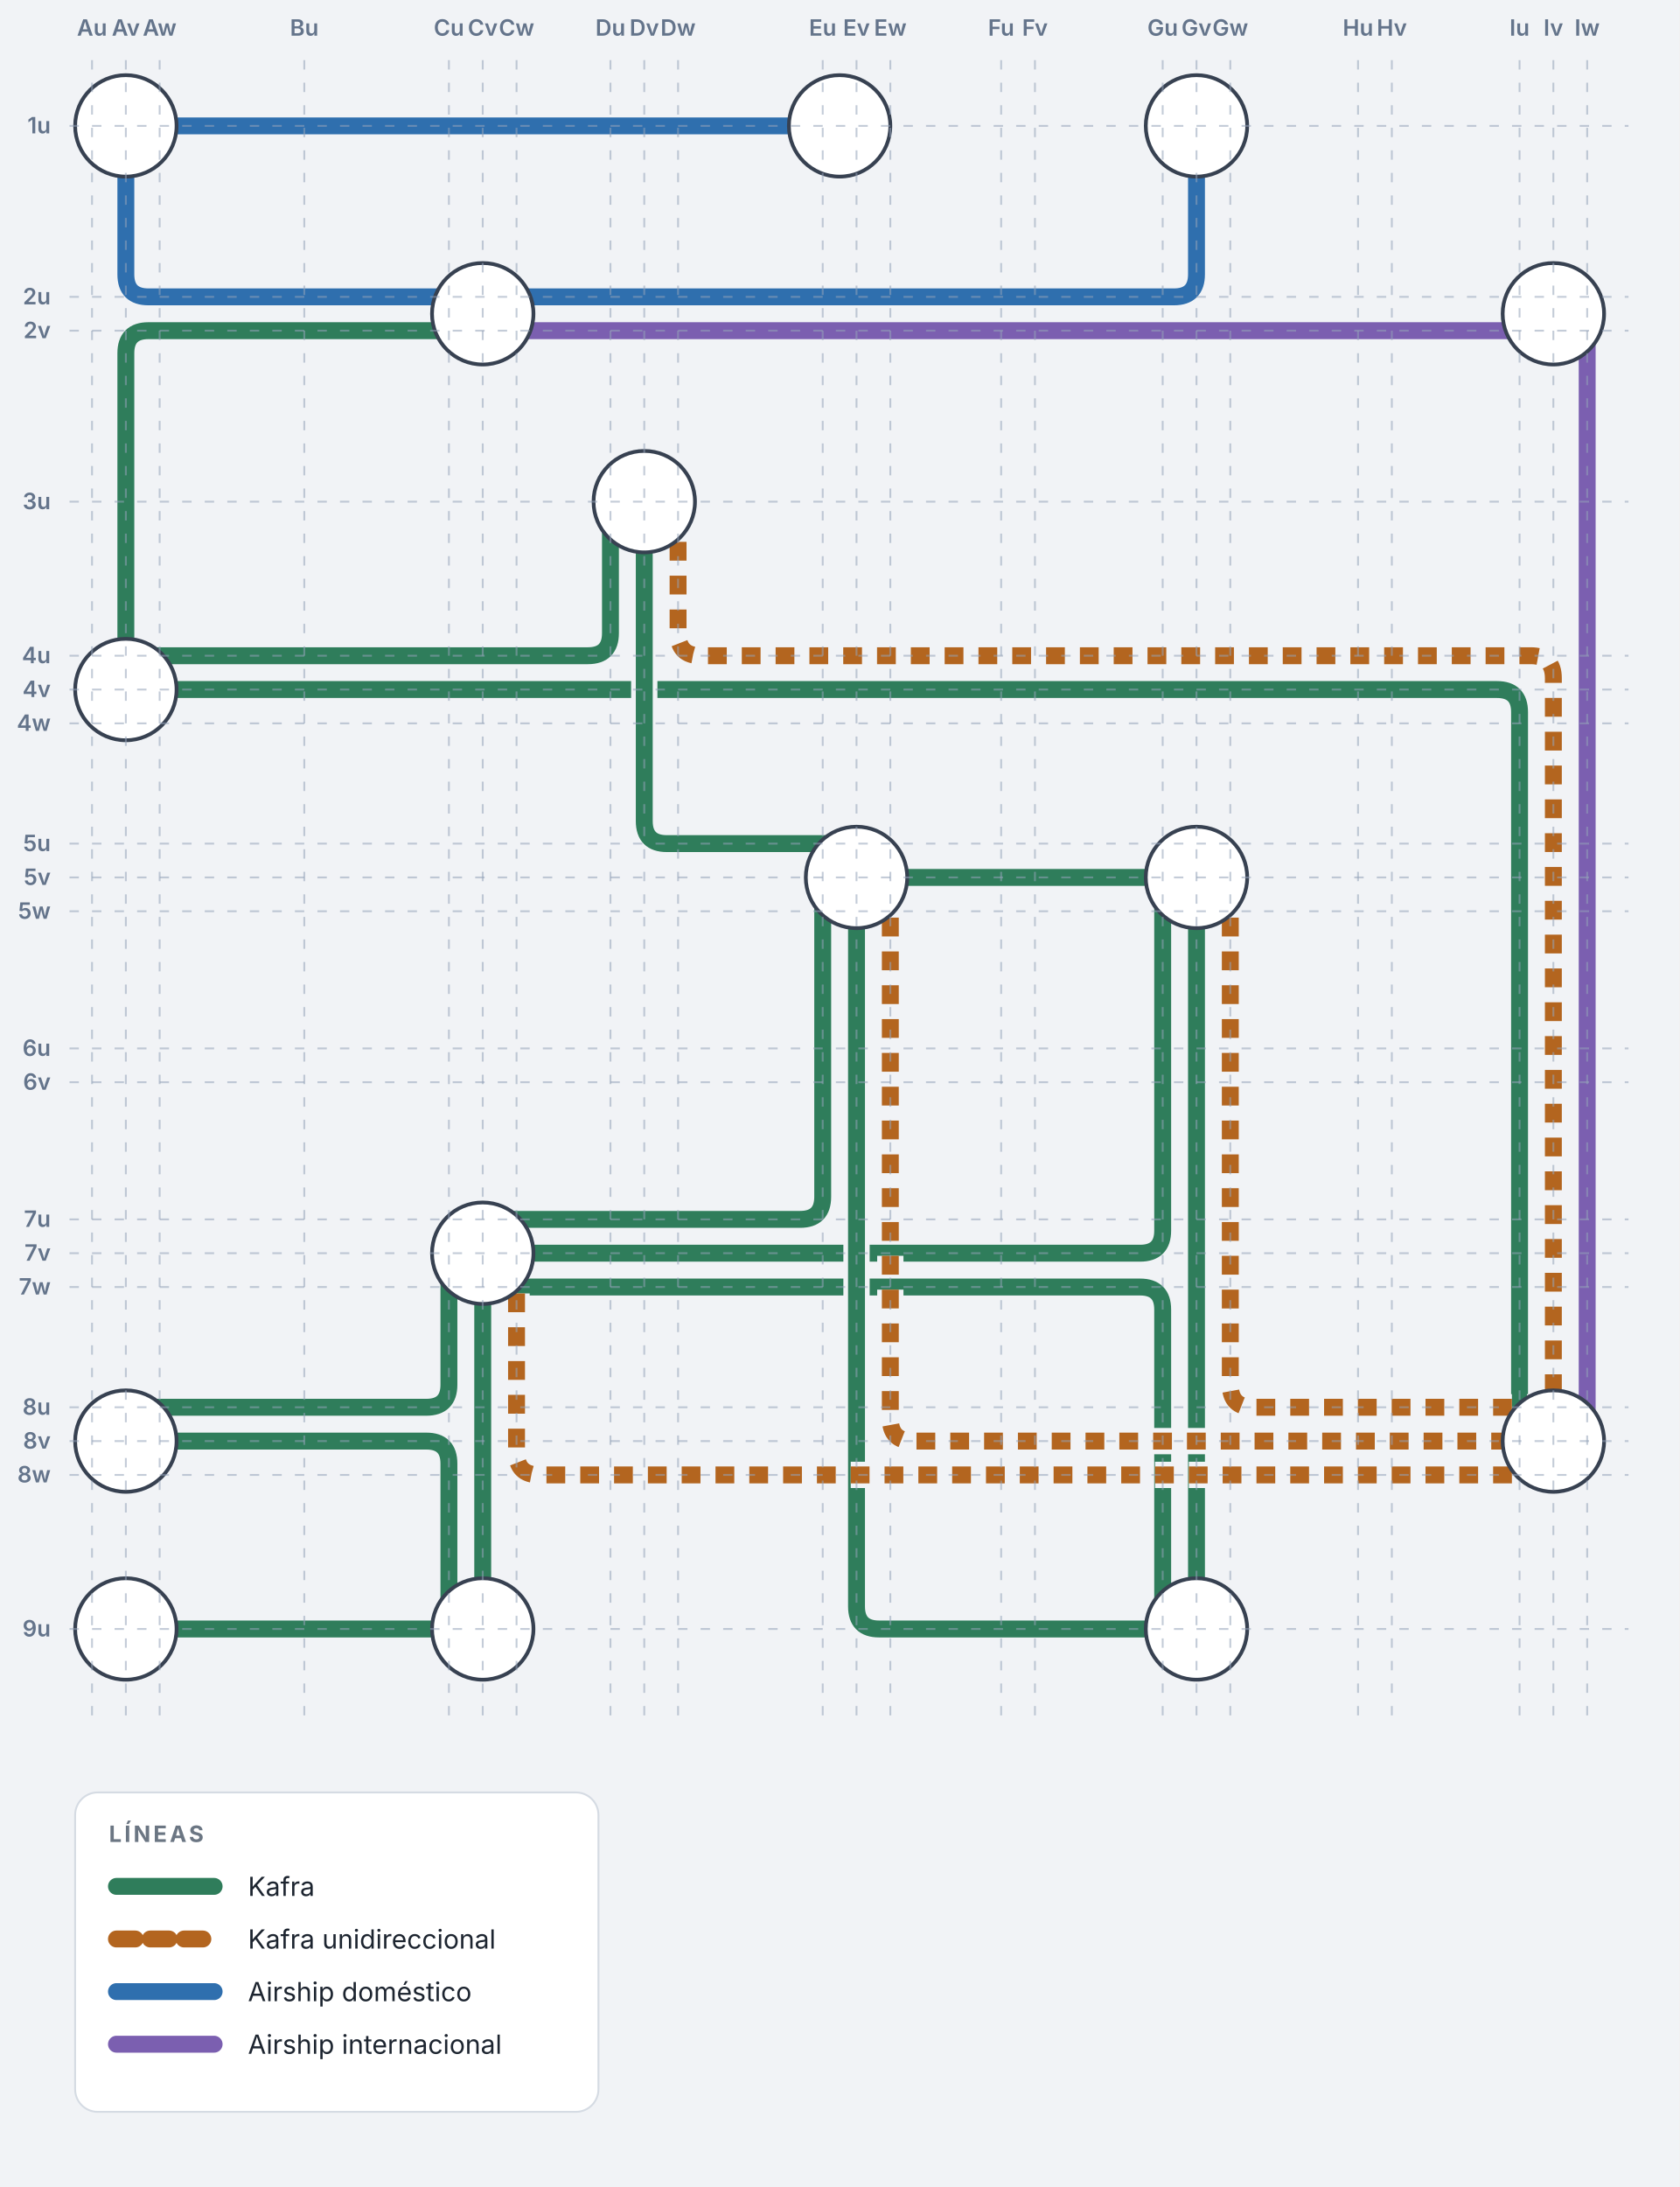
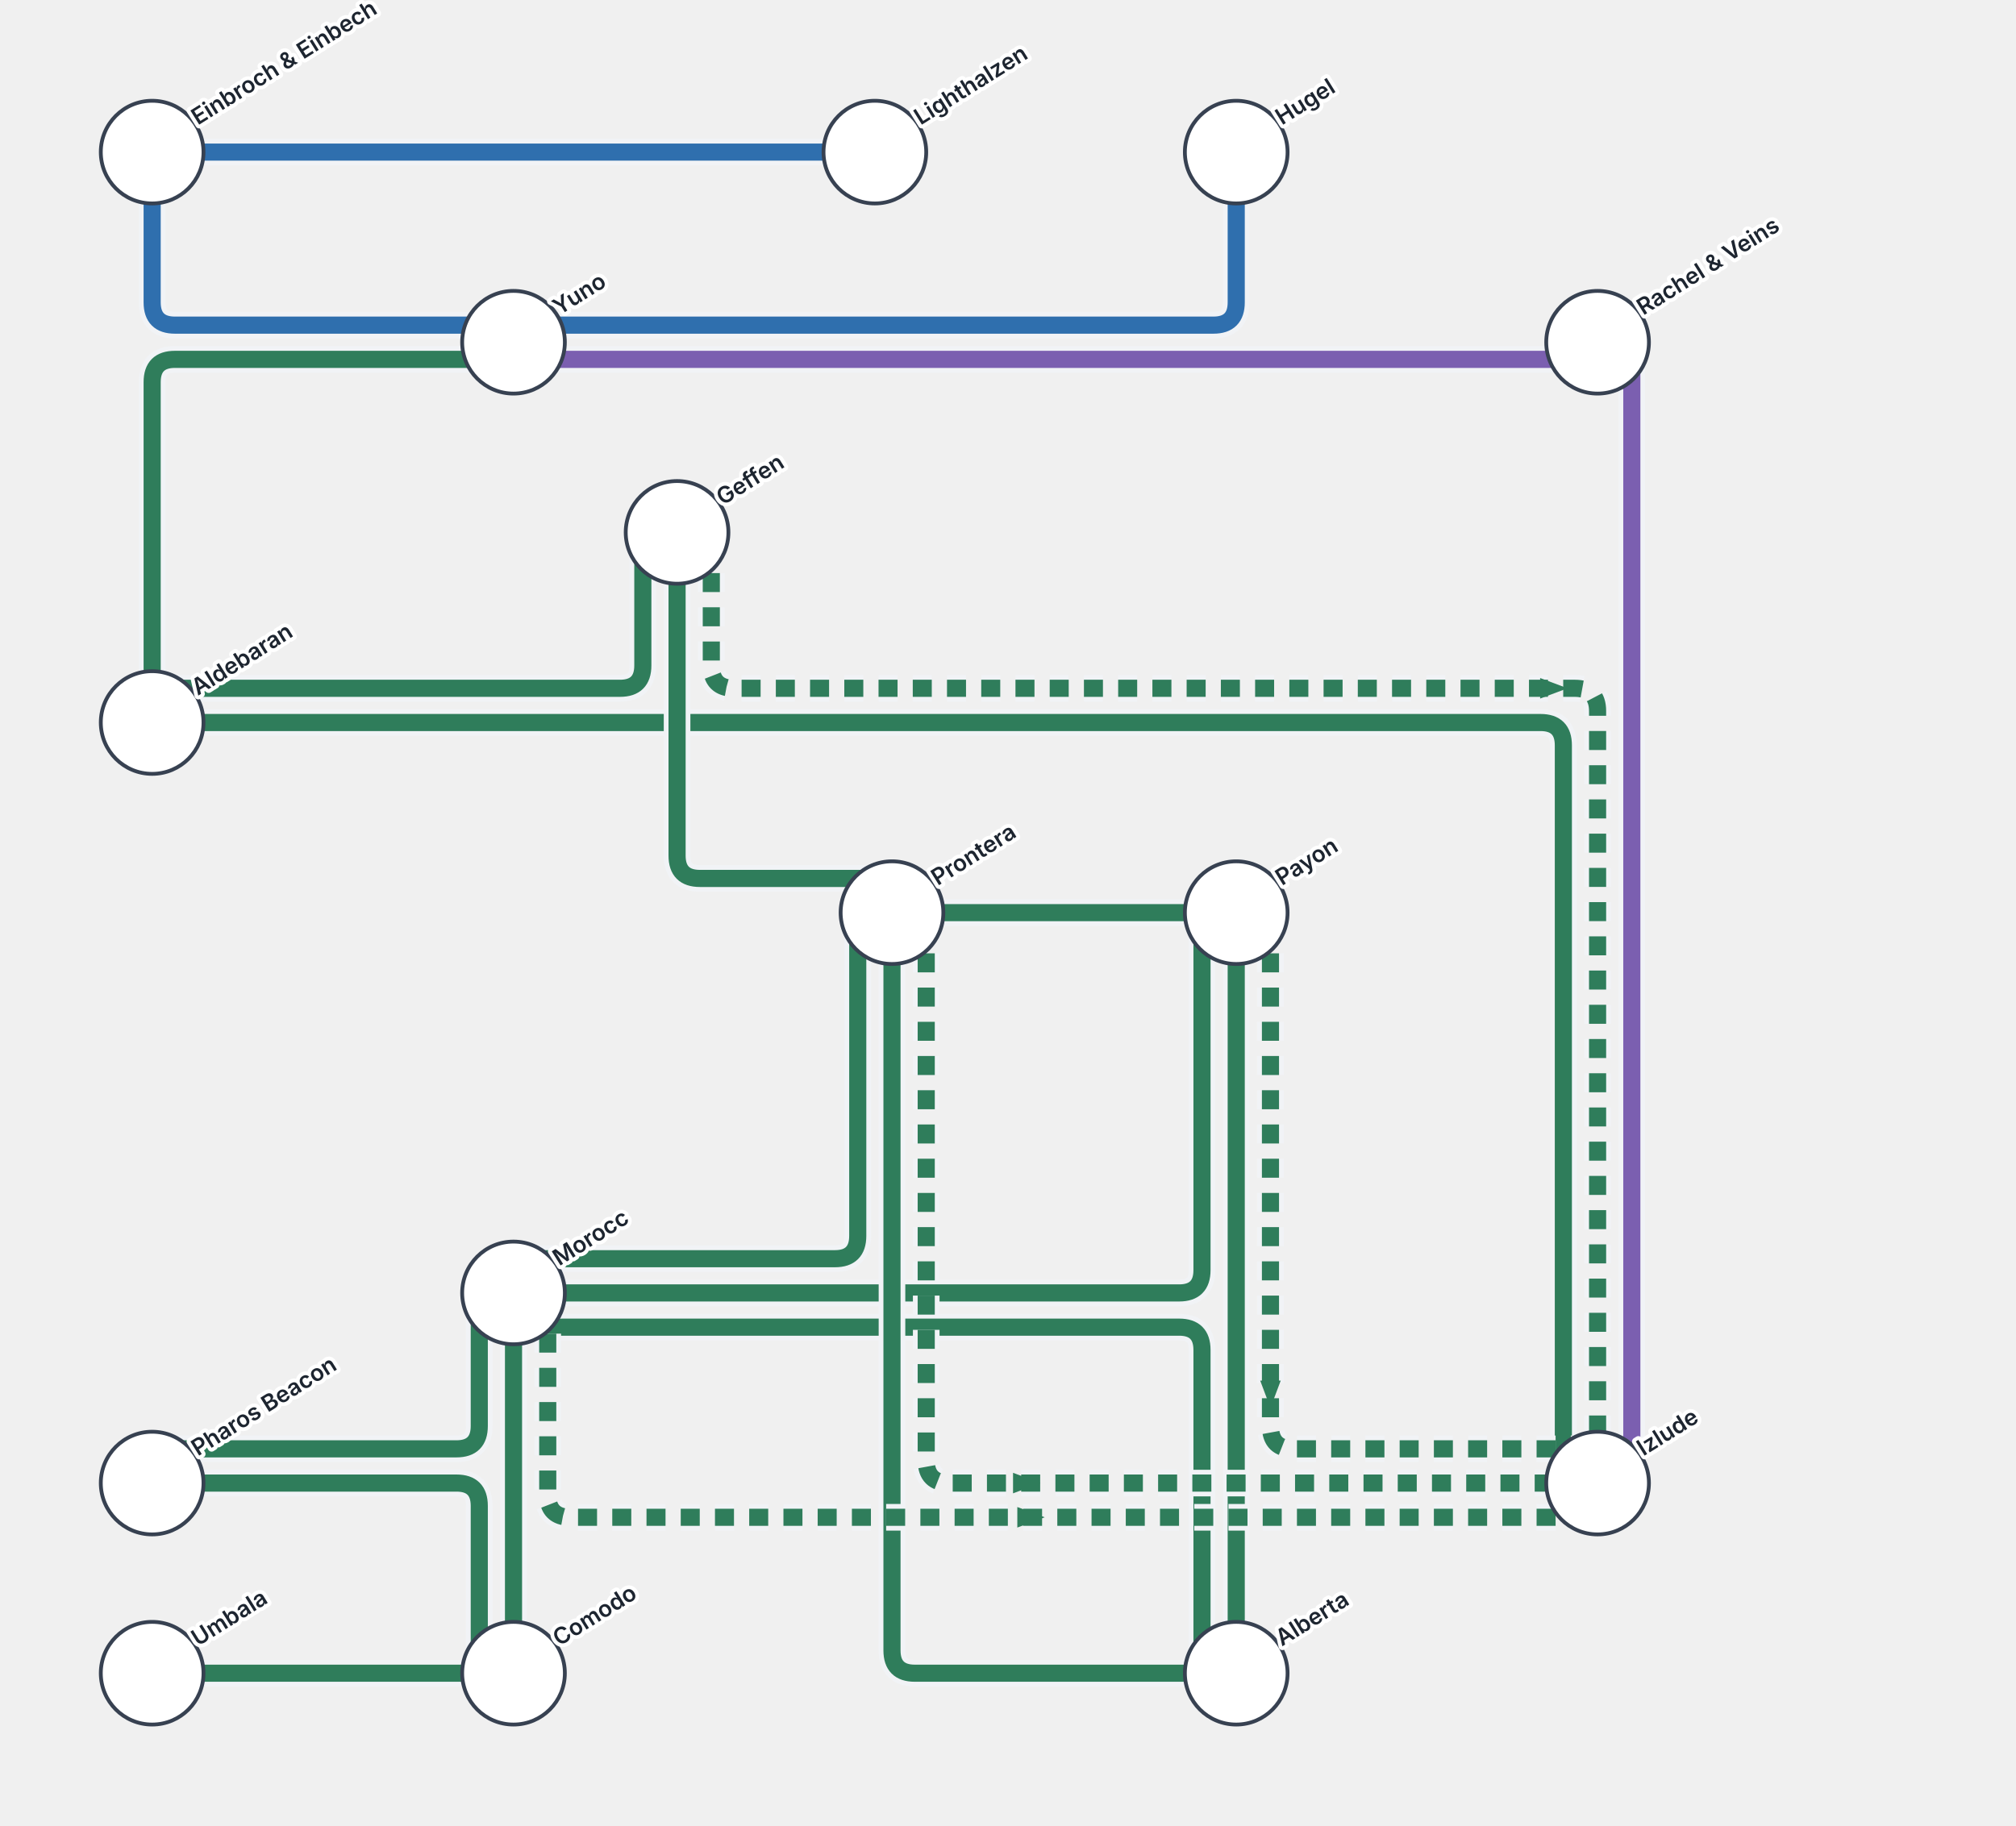
- <svg xmlns="http://www.w3.org/2000/svg" viewBox="293 33 894 1164" width="894" height="1164" class="linemap lm-root lm-theme-minimal" data-theme="minimal" font-family="Inter, 'Helvetica Neue', Helvetica, Arial, sans-serif" fill="#1d2530">
+ <svg xmlns="http://www.w3.org/2000/svg" viewBox="280 20 1060 960" width="1060" height="960" class="linemap lm-root lm-theme-minimal" data-theme="minimal" font-family="Inter, 'Helvetica Neue', Helvetica, Arial, sans-serif" fill="#1d2530">
  <style>
.lm-root{font-family:Inter, 'Helvetica Neue', Helvetica, Arial, sans-serif;fill:#1d2530}
.lm-bg{fill:#f1f3f6}
.lm-group-box{fill:#e4e8ee;stroke:#d3d9e1;stroke-width:1}
.lm-group-title{fill:#3d4855;font-weight:700}
.lm-shape{fill:#ffffff;stroke:#d5dbe3;stroke-width:1.25;stroke-linejoin:round}
.lm-shape-line{fill:none;stroke:#d5dbe3;stroke-width:1.25}
.lm-sheen{stroke:none;pointer-events:none}
.lm-group-tab{fill:#3d4855;stroke:none}
.lm-group-title-tab{fill:#f1f3f6;font-weight:600}
.lm-person{fill:#4f5b69;stroke:none}
.lm-label{fill:#1d2530;font-weight:500}
.lm-halo{stroke:#f1f3f6}
.lm-halo-in{stroke:#ffffff}
.lm-note-box{fill:#fafbfc;stroke:#e1e6ec;stroke-width:1}
.lm-note-text{fill:#6b7683;font-style:italic}
.lm-note-link{fill:none;stroke:#b4bcc6;stroke-width:1.2;stroke-dasharray:5 4}
.lm-casing{fill:none;stroke:#f1f3f6;stroke-linejoin:round}
.lm-casing-in{stroke:#ffffff}
.lm-strand{fill:none;stroke-linejoin:round}
.lm-edge-label-box{fill:#ffffff;stroke:#d5dbe3;stroke-width:1}
.lm-edge-label{fill:#1d2530;font-weight:600}
.lm-legend-box{fill:#ffffff;stroke:#d5dbe3;stroke-width:1}
.lm-legend-title{fill:#6b7683;font-weight:700;letter-spacing:0.12em}
.lm-legend-text{fill:#1d2530}
</style>
  <defs>
    <linearGradient id="lm-sheen-minimal-60" x1="0" y1="0" x2="0" y2="1">
      <stop offset="0" stop-color="#f1f4f8" stop-opacity="1" />
      <stop offset="0.6" stop-color="#f1f4f8" stop-opacity="0" />
    </linearGradient>
  </defs>
-   <rect x="293" y="33" width="894" height="1164" class="lm-bg" fill="#f1f3f6" />
  <g class="edge custom-kafra" data-lines="K">
    <path d="M 360 400 L 360 391 Q 360 382 369 382 L 606 382 Q 618 382 618 370 L 618 309 Q 618 300 627 300 L 636 300" class="lm-casing" stroke-width="14" />
    <path d="M 360 400 L 360 391 Q 360 382 369 382 L 606 382 Q 618 382 618 370 L 618 309 Q 618 300 627 300 L 636 300" class="lm-strand" stroke="#2f7d5b" stroke-width="9" data-line="K" />
    <path d="M 360 400 L 360 221 Q 360 209 372 209 L 545.5 209 Q 550 209 550 204.5 L 550 200" class="lm-casing" stroke-width="14" />
    <path d="M 360 400 L 360 221 Q 360 209 372 209 L 545.5 209 Q 550 209 550 204.5 L 550 200" class="lm-strand" stroke="#2f7d5b" stroke-width="9" data-line="K" />
    <path d="M 360 400 L 1090 400 Q 1102 400 1102 412 L 1102 791 Q 1102 800 1111 800 L 1120 800" class="lm-casing" stroke-width="14" />
    <path d="M 360 400 L 1090 400 Q 1102 400 1102 412 L 1102 791 Q 1102 800 1111 800 L 1120 800" class="lm-strand" stroke="#2f7d5b" stroke-width="9" data-line="K" />
    <path d="M 550 700 L 550 691 Q 550 682 559 682 L 719 682 Q 731 682 731 670 L 731 509 Q 731 500 740 500 L 749 500" class="lm-casing" stroke-width="14" />
    <path d="M 550 700 L 550 691 Q 550 682 559 682 L 719 682 Q 731 682 731 670 L 731 509 Q 731 500 740 500 L 749 500" class="lm-strand" stroke="#2f7d5b" stroke-width="9" data-line="K" />
    <path d="M 550 700 L 550 900" class="lm-casing" stroke-width="14" />
    <path d="M 550 700 L 550 900" class="lm-strand" stroke="#2f7d5b" stroke-width="9" data-line="K" />
    <path d="M 360 800 L 360 791 Q 360 782 369 782 L 520 782 Q 532 782 532 770 L 532 709 Q 532 700 541 700 L 550 700" class="lm-casing" stroke-width="14" />
    <path d="M 360 800 L 360 791 Q 360 782 369 782 L 520 782 Q 532 782 532 770 L 532 709 Q 532 700 541 700 L 550 700" class="lm-strand" stroke="#2f7d5b" stroke-width="9" data-line="K" />
    <path d="M 360 800 L 360 800 Q 360 800 360.5 800 L 520 800 Q 532 800 532 812 L 532 891 Q 532 900 541 900 L 550 900" class="lm-casing" stroke-width="14" />
    <path d="M 360 800 L 360 800 Q 360 800 360.5 800 L 520 800 Q 532 800 532 812 L 532 891 Q 532 900 541 900 L 550 900" class="lm-strand" stroke="#2f7d5b" stroke-width="9" data-line="K" />
    <path d="M 550 900 L 360 900" class="lm-casing" stroke-width="14" />
    <path d="M 550 900 L 360 900" class="lm-strand" stroke="#2f7d5b" stroke-width="9" data-line="K" />
    <path d="M 550 700 L 550 700 Q 550 700 550.5 700 L 900 700 Q 912 700 912 688 L 912 509 Q 912 500 921 500 L 930 500" class="lm-casing" stroke-width="14" />
    <path d="M 550 700 L 550 700 Q 550 700 550.5 700 L 900 700 Q 912 700 912 688 L 912 509 Q 912 500 921 500 L 930 500" class="lm-strand" stroke="#2f7d5b" stroke-width="9" data-line="K" />
    <path d="M 550 700 L 550 709 Q 550 718 559 718 L 900 718 Q 912 718 912 730 L 912 891 Q 912 900 921 900 L 930 900" class="lm-casing" stroke-width="14" />
    <path d="M 550 700 L 550 709 Q 550 718 559 718 L 900 718 Q 912 718 912 730 L 912 891 Q 912 900 921 900 L 930 900" class="lm-strand" stroke="#2f7d5b" stroke-width="9" data-line="K" />
    <path d="M 636 300 L 636 300 Q 636 300 636 300.5 L 636 470 Q 636 482 648 482 L 740 482 Q 749 482 749 491 L 749 500" class="lm-casing" stroke-width="14" />
    <path d="M 636 300 L 636 300 Q 636 300 636 300.5 L 636 470 Q 636 482 648 482 L 740 482 Q 749 482 749 491 L 749 500" class="lm-strand" stroke="#2f7d5b" stroke-width="9" data-line="K" />
    <path d="M 930 500 L 930 900" class="lm-casing" stroke-width="14" />
    <path d="M 930 500 L 930 900" class="lm-strand" stroke="#2f7d5b" stroke-width="9" data-line="K" />
    <path d="M 749 500 L 749 500 Q 749 500 749 500.5 L 749 888 Q 749 900 761 900 L 929.5 900 Q 930 900 930 900 L 930 900" class="lm-casing" stroke-width="14" />
    <path d="M 749 500 L 749 500 Q 749 500 749 500.5 L 749 888 Q 749 900 761 900 L 929.5 900 Q 930 900 930 900 L 930 900" class="lm-strand" stroke="#2f7d5b" stroke-width="9" data-line="K" />
    <path d="M 749 500 L 930 500" class="lm-casing" stroke-width="14" />
    <path d="M 749 500 L 930 500" class="lm-strand" stroke="#2f7d5b" stroke-width="9" data-line="K" />
  </g>
  <g class="edge custom-kafra" data-lines="KO">
    <path d="M 550 700 L 559 700 Q 568 700 568 709 L 568 806 Q 568 818 580 818 L 1111 818 Q 1120 818 1120 809 L 1120 800" class="lm-casing" stroke-width="14" />
-     <path d="M 550 700 L 559 700 Q 568 700 568 709 L 568 806 Q 568 818 580 818 L 1111 818 Q 1120 818 1120 809 L 1120 800" class="lm-strand" stroke="#b3651f" stroke-width="9" data-line="KO" />
+     <path d="M 550 700 L 559 700 Q 568 700 568 709 L 568 806 Q 568 818 580 818 L 1111 818 Q 1120 818 1120 809 L 1120 800" class="lm-strand" stroke="#2f7d5b" stroke-width="9" data-line="KO" />
+     <polygon points="829.3,818 814.9,823.4 814.9,812.6" fill="#2f7d5b" />
    <path d="M 930 500 L 939 500 Q 948 500 948 509 L 948 770 Q 948 782 960 782 L 1111 782 Q 1120 782 1120 791 L 1120 800" class="lm-casing" stroke-width="14" />
-     <path d="M 930 500 L 939 500 Q 948 500 948 509 L 948 770 Q 948 782 960 782 L 1111 782 Q 1120 782 1120 791 L 1120 800" class="lm-strand" stroke="#b3651f" stroke-width="9" data-line="KO" />
+     <path d="M 930 500 L 939 500 Q 948 500 948 509 L 948 770 Q 948 782 960 782 L 1111 782 Q 1120 782 1120 791 L 1120 800" class="lm-strand" stroke="#2f7d5b" stroke-width="9" data-line="KO" />
+     <polygon points="948,760.5 942.6,746.1 953.4,746.1" fill="#2f7d5b" />
    <path d="M 636 300 L 645 300 Q 654 300 654 309 L 654 370 Q 654 382 666 382 L 1108 382 Q 1120 382 1120 394 L 1120 799.5 Q 1120 800 1120 800 L 1120 800" class="lm-casing" stroke-width="14" />
-     <path d="M 636 300 L 645 300 Q 654 300 654 309 L 654 370 Q 654 382 666 382 L 1108 382 Q 1120 382 1120 394 L 1120 799.5 Q 1120 800 1120 800 L 1120 800" class="lm-strand" stroke="#b3651f" stroke-width="9" data-line="KO" />
+     <path d="M 636 300 L 645 300 Q 654 300 654 309 L 654 370 Q 654 382 666 382 L 1108 382 Q 1120 382 1120 394 L 1120 799.5 Q 1120 800 1120 800 L 1120 800" class="lm-strand" stroke="#2f7d5b" stroke-width="9" data-line="KO" />
+     <polygon points="1104.2,382 1089.8,387.4 1089.8,376.6" fill="#2f7d5b" />
    <path d="M 749 500 L 758 500 Q 767 500 767 509 L 767 788 Q 767 800 779 800 L 1119.5 800 Q 1120 800 1120 800 L 1120 800" class="lm-casing" stroke-width="14" />
-     <path d="M 749 500 L 758 500 Q 767 500 767 509 L 767 788 Q 767 800 779 800 L 1119.5 800 Q 1120 800 1120 800 L 1120 800" class="lm-strand" stroke="#b3651f" stroke-width="9" data-line="KO" />
+     <path d="M 749 500 L 758 500 Q 767 500 767 509 L 767 788 Q 767 800 779 800 L 1119.5 800 Q 1120 800 1120 800 L 1120 800" class="lm-strand" stroke="#2f7d5b" stroke-width="9" data-line="KO" />
+     <polygon points="827.05,800 812.65,805.4 812.65,794.6" fill="#2f7d5b" />
  </g>
  <g class="edge custom-airship" data-lines="AD">
    <path d="M 360 100 L 740 100" class="lm-casing" stroke-width="14" />
    <path d="M 360 100 L 740 100" class="lm-strand" stroke="#2f6fae" stroke-width="9" data-line="AD" />
    <path d="M 360 100 L 360 179 Q 360 191 372 191 L 545.5 191 Q 550 191 550 195.5 L 550 200" class="lm-casing" stroke-width="14" />
    <path d="M 360 100 L 360 179 Q 360 191 372 191 L 545.5 191 Q 550 191 550 195.5 L 550 200" class="lm-strand" stroke="#2f6fae" stroke-width="9" data-line="AD" />
    <path d="M 550 200 L 550 195.5 Q 550 191 554.5 191 L 918 191 Q 930 191 930 179 L 930 100.5 Q 930 100 930 100 L 930 100" class="lm-casing" stroke-width="14" />
    <path d="M 550 200 L 550 195.5 Q 550 191 554.5 191 L 918 191 Q 930 191 930 179 L 930 100.5 Q 930 100 930 100 L 930 100" class="lm-strand" stroke="#2f6fae" stroke-width="9" data-line="AD" />
  </g>
  <g class="edge custom-airship" data-lines="AI">
    <path d="M 550 200 L 550 204.5 Q 550 209 554.5 209 L 1115.5 209 Q 1120 209 1120 204.5 L 1120 200" class="lm-casing" stroke-width="14" />
    <path d="M 550 200 L 550 204.5 Q 550 209 554.5 209 L 1115.5 209 Q 1120 209 1120 204.5 L 1120 200" class="lm-strand" stroke="#7b5fb0" stroke-width="9" data-line="AI" />
    <path d="M 1120 200 L 1129 200 Q 1138 200 1138 209 L 1138 791 Q 1138 800 1129 800 L 1120 800" class="lm-casing" stroke-width="14" />
    <path d="M 1120 200 L 1129 200 Q 1138 200 1138 209 L 1138 791 Q 1138 800 1129 800 L 1120 800" class="lm-strand" stroke="#7b5fb0" stroke-width="9" data-line="AI" />
  </g>
  <g class="node" id="prontera" data-label="" data-shape="box">
    <rect x="722" y="473" width="54" height="54" rx="27" class="lm-shape" />
    <rect x="722" y="473" width="54" height="54" rx="16" class="lm-sheen" fill="url(#lm-sheen-minimal-60)" />
    <text font-size="15" text-anchor="middle" dominant-baseline="central" class="lm-label">
      <tspan x="749" y="500" />
    </text>
  </g>
  <g class="node" id="izlude" data-label="" data-shape="box">
    <rect x="1093" y="773" width="54" height="54" rx="27" class="lm-shape" />
    <rect x="1093" y="773" width="54" height="54" rx="16" class="lm-sheen" fill="url(#lm-sheen-minimal-60)" />
    <text font-size="15" text-anchor="middle" dominant-baseline="central" class="lm-label">
      <tspan x="1120" y="800" />
    </text>
  </g>
  <g class="node" id="alberta" data-label="" data-shape="box">
    <rect x="903" y="873" width="54" height="54" rx="27" class="lm-shape" />
    <rect x="903" y="873" width="54" height="54" rx="16" class="lm-sheen" fill="url(#lm-sheen-minimal-60)" />
    <text font-size="15" text-anchor="middle" dominant-baseline="central" class="lm-label">
      <tspan x="930" y="900" />
    </text>
  </g>
  <g class="node" id="geffen" data-label="" data-shape="box">
    <rect x="609" y="273" width="54" height="54" rx="27" class="lm-shape" />
    <rect x="609" y="273" width="54" height="54" rx="16" class="lm-sheen" fill="url(#lm-sheen-minimal-60)" />
    <text font-size="15" text-anchor="middle" dominant-baseline="central" class="lm-label">
      <tspan x="636" y="300" />
    </text>
  </g>
  <g class="node" id="payon" data-label="" data-shape="box">
    <rect x="903" y="473" width="54" height="54" rx="27" class="lm-shape" />
    <rect x="903" y="473" width="54" height="54" rx="16" class="lm-sheen" fill="url(#lm-sheen-minimal-60)" />
    <text font-size="15" text-anchor="middle" dominant-baseline="central" class="lm-label">
      <tspan x="930" y="500" />
    </text>
  </g>
  <g class="node" id="morocc" data-label="" data-shape="box">
    <rect x="523" y="673" width="54" height="54" rx="27" class="lm-shape" />
    <rect x="523" y="673" width="54" height="54" rx="16" class="lm-sheen" fill="url(#lm-sheen-minimal-60)" />
    <text font-size="15" text-anchor="middle" dominant-baseline="central" class="lm-label">
      <tspan x="550" y="700" />
    </text>
  </g>
  <g class="node" id="comodo" data-label="" data-shape="box">
    <rect x="523" y="873" width="54" height="54" rx="27" class="lm-shape" />
    <rect x="523" y="873" width="54" height="54" rx="16" class="lm-sheen" fill="url(#lm-sheen-minimal-60)" />
    <text font-size="15" text-anchor="middle" dominant-baseline="central" class="lm-label">
      <tspan x="550" y="900" />
    </text>
  </g>
  <g class="node" id="umbala" data-label="" data-shape="box">
    <rect x="333" y="873" width="54" height="54" rx="27" class="lm-shape" />
    <rect x="333" y="873" width="54" height="54" rx="16" class="lm-sheen" fill="url(#lm-sheen-minimal-60)" />
    <text font-size="15" text-anchor="middle" dominant-baseline="central" class="lm-label">
      <tspan x="360" y="900" />
    </text>
  </g>
  <g class="node" id="aldebaran" data-label="" data-shape="box">
    <rect x="333" y="373" width="54" height="54" rx="27" class="lm-shape" />
    <rect x="333" y="373" width="54" height="54" rx="16" class="lm-sheen" fill="url(#lm-sheen-minimal-60)" />
    <text font-size="15" text-anchor="middle" dominant-baseline="central" class="lm-label">
      <tspan x="360" y="400" />
    </text>
  </g>
  <g class="node" id="cmd_fild07" data-label="" data-shape="box">
    <rect x="333" y="773" width="54" height="54" rx="27" class="lm-shape" />
    <rect x="333" y="773" width="54" height="54" rx="16" class="lm-sheen" fill="url(#lm-sheen-minimal-60)" />
    <text font-size="15" text-anchor="middle" dominant-baseline="central" class="lm-label">
      <tspan x="360" y="800" />
    </text>
  </g>
  <g class="node" id="yuno" data-label="" data-shape="box">
    <rect x="523" y="173" width="54" height="54" rx="27" class="lm-shape" />
    <rect x="523" y="173" width="54" height="54" rx="16" class="lm-sheen" fill="url(#lm-sheen-minimal-60)" />
    <text font-size="15" text-anchor="middle" dominant-baseline="central" class="lm-label">
      <tspan x="550" y="200" />
    </text>
  </g>
  <g class="node" id="einbroch" data-label="" data-shape="box">
    <rect x="333" y="73" width="54" height="54" rx="27" class="lm-shape" />
    <rect x="333" y="73" width="54" height="54" rx="16" class="lm-sheen" fill="url(#lm-sheen-minimal-60)" />
    <text font-size="15" text-anchor="middle" dominant-baseline="central" class="lm-label">
      <tspan x="360" y="100" />
    </text>
  </g>
  <g class="node" id="lighthalzen" data-label="" data-shape="box">
    <rect x="713" y="73" width="54" height="54" rx="27" class="lm-shape" />
    <rect x="713" y="73" width="54" height="54" rx="16" class="lm-sheen" fill="url(#lm-sheen-minimal-60)" />
    <text font-size="15" text-anchor="middle" dominant-baseline="central" class="lm-label">
      <tspan x="740" y="100" />
    </text>
  </g>
  <g class="node" id="hugel" data-label="" data-shape="box">
    <rect x="903" y="73" width="54" height="54" rx="27" class="lm-shape" />
    <rect x="903" y="73" width="54" height="54" rx="16" class="lm-sheen" fill="url(#lm-sheen-minimal-60)" />
    <text font-size="15" text-anchor="middle" dominant-baseline="central" class="lm-label">
      <tspan x="930" y="100" />
    </text>
  </g>
  <g class="node" id="rachel" data-label="" data-shape="box">
    <rect x="1093" y="173" width="54" height="54" rx="27" class="lm-shape" />
    <rect x="1093" y="173" width="54" height="54" rx="16" class="lm-sheen" fill="url(#lm-sheen-minimal-60)" />
    <text font-size="15" text-anchor="middle" dominant-baseline="central" class="lm-label">
      <tspan x="1120" y="200" />
    </text>
  </g>
-   <g class="legend">
-     <rect x="333" y="987" width="278.6" height="170" rx="12" class="lm-legend-box" />
-     <text x="351" y="1009" font-size="12" class="lm-legend-title" dominant-baseline="central">LÍNEAS</text>
-     <g class="legend-row" data-line="K">
-       <line x1="355" y1="1037" x2="407" y2="1037" stroke="#2f7d5b" stroke-width="9" stroke-linecap="round" />
-       <polygon points="386,1037 376,1034.3 376,1039.7" fill="#ffffff" />
-       <text x="425" y="1037" font-size="14" class="lm-legend-text" dominant-baseline="central">Kafra</text>
-     </g>
-     <g class="legend-row" data-line="KO">
-       <line x1="355" y1="1065" x2="407" y2="1065" stroke="#b3651f" stroke-width="9" stroke-linecap="round" />
-       <polygon points="386,1065 376,1062.3 376,1067.7" fill="#ffffff" />
-       <text x="425" y="1065" font-size="14" class="lm-legend-text" dominant-baseline="central">Kafra unidireccional</text>
-     </g>
-     <g class="legend-row" data-line="AD">
-       <line x1="355" y1="1093" x2="407" y2="1093" stroke="#2f6fae" stroke-width="9" stroke-linecap="round" />
-       <polygon points="386,1093 376,1090.3 376,1095.7" fill="#ffffff" />
-       <text x="425" y="1093" font-size="14" class="lm-legend-text" dominant-baseline="central">Airship doméstico</text>
-     </g>
-     <g class="legend-row" data-line="AI">
-       <line x1="355" y1="1121" x2="407" y2="1121" stroke="#7b5fb0" stroke-width="9" stroke-linecap="round" />
-       <polygon points="386,1121 376,1118.3 376,1123.7" fill="#ffffff" />
-       <text x="425" y="1121" font-size="14" class="lm-legend-text" dominant-baseline="central">Airship internacional</text>
-     </g>
-   </g>
-   <g class="transport-grid" pointer-events="none">
-     <line x1="342" y1="65" x2="342" y2="950" />
-     <text x="342" y="52" text-anchor="middle">Au</text>
-     <line x1="360" y1="65" x2="360" y2="950" />
-     <text x="360" y="52" text-anchor="middle">Av</text>
-     <line x1="378" y1="65" x2="378" y2="950" />
-     <text x="378" y="52" text-anchor="middle">Aw</text>
-     <line x1="455" y1="65" x2="455" y2="950" />
-     <text x="455" y="52" text-anchor="middle">Bu</text>
-     <line x1="532" y1="65" x2="532" y2="950" />
-     <text x="532" y="52" text-anchor="middle">Cu</text>
-     <line x1="550" y1="65" x2="550" y2="950" />
-     <text x="550" y="52" text-anchor="middle">Cv</text>
-     <line x1="568" y1="65" x2="568" y2="950" />
-     <text x="568" y="52" text-anchor="middle">Cw</text>
-     <line x1="618" y1="65" x2="618" y2="950" />
-     <text x="618" y="52" text-anchor="middle">Du</text>
-     <line x1="636" y1="65" x2="636" y2="950" />
-     <text x="636" y="52" text-anchor="middle">Dv</text>
-     <line x1="654" y1="65" x2="654" y2="950" />
-     <text x="654" y="52" text-anchor="middle">Dw</text>
-     <line x1="731" y1="65" x2="731" y2="950" />
-     <text x="731" y="52" text-anchor="middle">Eu</text>
-     <line x1="749" y1="65" x2="749" y2="950" />
-     <text x="749" y="52" text-anchor="middle">Ev</text>
-     <line x1="767" y1="65" x2="767" y2="950" />
-     <text x="767" y="52" text-anchor="middle">Ew</text>
-     <line x1="826" y1="65" x2="826" y2="950" />
-     <text x="826" y="52" text-anchor="middle">Fu</text>
-     <line x1="844" y1="65" x2="844" y2="950" />
-     <text x="844" y="52" text-anchor="middle">Fv</text>
-     <line x1="912" y1="65" x2="912" y2="950" />
-     <text x="912" y="52" text-anchor="middle">Gu</text>
-     <line x1="930" y1="65" x2="930" y2="950" />
-     <text x="930" y="52" text-anchor="middle">Gv</text>
-     <line x1="948" y1="65" x2="948" y2="950" />
-     <text x="948" y="52" text-anchor="middle">Gw</text>
-     <line x1="1016" y1="65" x2="1016" y2="950" />
-     <text x="1016" y="52" text-anchor="middle">Hu</text>
-     <line x1="1034" y1="65" x2="1034" y2="950" />
-     <text x="1034" y="52" text-anchor="middle">Hv</text>
-     <line x1="1102" y1="65" x2="1102" y2="950" />
-     <text x="1102" y="52" text-anchor="middle">Iu</text>
-     <line x1="1120" y1="65" x2="1120" y2="950" />
-     <text x="1120" y="52" text-anchor="middle">Iv</text>
-     <line x1="1138" y1="65" x2="1138" y2="950" />
-     <text x="1138" y="52" text-anchor="middle">Iw</text>
-     <line x1="330" y1="100" x2="1160" y2="100" />
-     <text x="320" y="104" text-anchor="end">1u</text>
-     <line x1="330" y1="191" x2="1160" y2="191" />
-     <text x="320" y="195" text-anchor="end">2u</text>
-     <line x1="330" y1="209" x2="1160" y2="209" />
-     <text x="320" y="213" text-anchor="end">2v</text>
-     <line x1="330" y1="300" x2="1160" y2="300" />
-     <text x="320" y="304" text-anchor="end">3u</text>
-     <line x1="330" y1="382" x2="1160" y2="382" />
-     <text x="320" y="386" text-anchor="end">4u</text>
-     <line x1="330" y1="400" x2="1160" y2="400" />
-     <text x="320" y="404" text-anchor="end">4v</text>
-     <line x1="330" y1="418" x2="1160" y2="418" />
-     <text x="320" y="422" text-anchor="end">4w</text>
-     <line x1="330" y1="482" x2="1160" y2="482" />
-     <text x="320" y="486" text-anchor="end">5u</text>
-     <line x1="330" y1="500" x2="1160" y2="500" />
-     <text x="320" y="504" text-anchor="end">5v</text>
-     <line x1="330" y1="518" x2="1160" y2="518" />
-     <text x="320" y="522" text-anchor="end">5w</text>
-     <line x1="330" y1="591" x2="1160" y2="591" />
-     <text x="320" y="595" text-anchor="end">6u</text>
-     <line x1="330" y1="609" x2="1160" y2="609" />
-     <text x="320" y="613" text-anchor="end">6v</text>
-     <line x1="330" y1="682" x2="1160" y2="682" />
-     <text x="320" y="686" text-anchor="end">7u</text>
-     <line x1="330" y1="700" x2="1160" y2="700" />
-     <text x="320" y="704" text-anchor="end">7v</text>
-     <line x1="330" y1="718" x2="1160" y2="718" />
-     <text x="320" y="722" text-anchor="end">7w</text>
-     <line x1="330" y1="782" x2="1160" y2="782" />
-     <text x="320" y="786" text-anchor="end">8u</text>
-     <line x1="330" y1="800" x2="1160" y2="800" />
-     <text x="320" y="804" text-anchor="end">8v</text>
-     <line x1="330" y1="818" x2="1160" y2="818" />
-     <text x="320" y="822" text-anchor="end">8w</text>
-     <line x1="330" y1="900" x2="1160" y2="900" />
-     <text x="320" y="904" text-anchor="end">9u</text>
+   <g class="transport-names" pointer-events="none">
+     <text x="773" y="486" text-anchor="start" transform="rotate(-32 773 486)">Prontera</text>
+     <text x="1144" y="786" text-anchor="start" transform="rotate(-32 1144 786)">Izlude</text>
+     <text x="954" y="886" text-anchor="start" transform="rotate(-32 954 886)">Alberta</text>
+     <text x="660" y="286" text-anchor="start" transform="rotate(-32 660 286)">Geffen</text>
+     <text x="954" y="486" text-anchor="start" transform="rotate(-32 954 486)">Payon</text>
+     <text x="574" y="686" text-anchor="start" transform="rotate(-32 574 686)">Morocc</text>
+     <text x="574" y="886" text-anchor="start" transform="rotate(-32 574 886)">Comodo</text>
+     <text x="384" y="886" text-anchor="start" transform="rotate(-32 384 886)">Umbala</text>
+     <text x="384" y="386" text-anchor="start" transform="rotate(-32 384 386)">Aldebaran</text>
+     <text x="384" y="786" text-anchor="start" transform="rotate(-32 384 786)">Pharos Beacon</text>
+     <text x="574" y="186" text-anchor="start" transform="rotate(-32 574 186)">Yuno</text>
+     <text x="384" y="86" text-anchor="start" transform="rotate(-32 384 86)">Einbroch &amp; Einbech</text>
+     <text x="764" y="86" text-anchor="start" transform="rotate(-32 764 86)">Lighthalzen</text>
+     <text x="954" y="86" text-anchor="start" transform="rotate(-32 954 86)">Hugel</text>
+     <text x="1144" y="186" text-anchor="start" transform="rotate(-32 1144 186)">Rachel &amp; Veins</text>
  </g>
  <style>
-       polygon { display: none; }
      .node .lm-shape { fill: #ffffff; stroke: #374151; stroke-width: 2; }
      .node .lm-sheen { display: none; }
      .node .lm-label { font-weight: 700; }
      .edge[data-lines="KO"] .lm-casing,
      .edge[data-lines="KO"] .lm-strand { stroke-dasharray: 10 8; }
-       .legend-row[data-line="KO"] line { stroke-dasharray: 10 8; }
-       .transport-grid line {
-         stroke: #94a3b8;
-         stroke-width: 1;
-         stroke-dasharray: 5 7;
-         opacity: 0.55;
-       }
-       .transport-grid text {
-         fill: #64748b;
+       .transport-names text {
+         fill: #1d2530;
        font-size: 12px;
        font-weight: 600;
+         paint-order: stroke;
+         stroke: #ffffff;
+         stroke-width: 4;
+         stroke-linejoin: round;
      }
    </style>
</svg>
